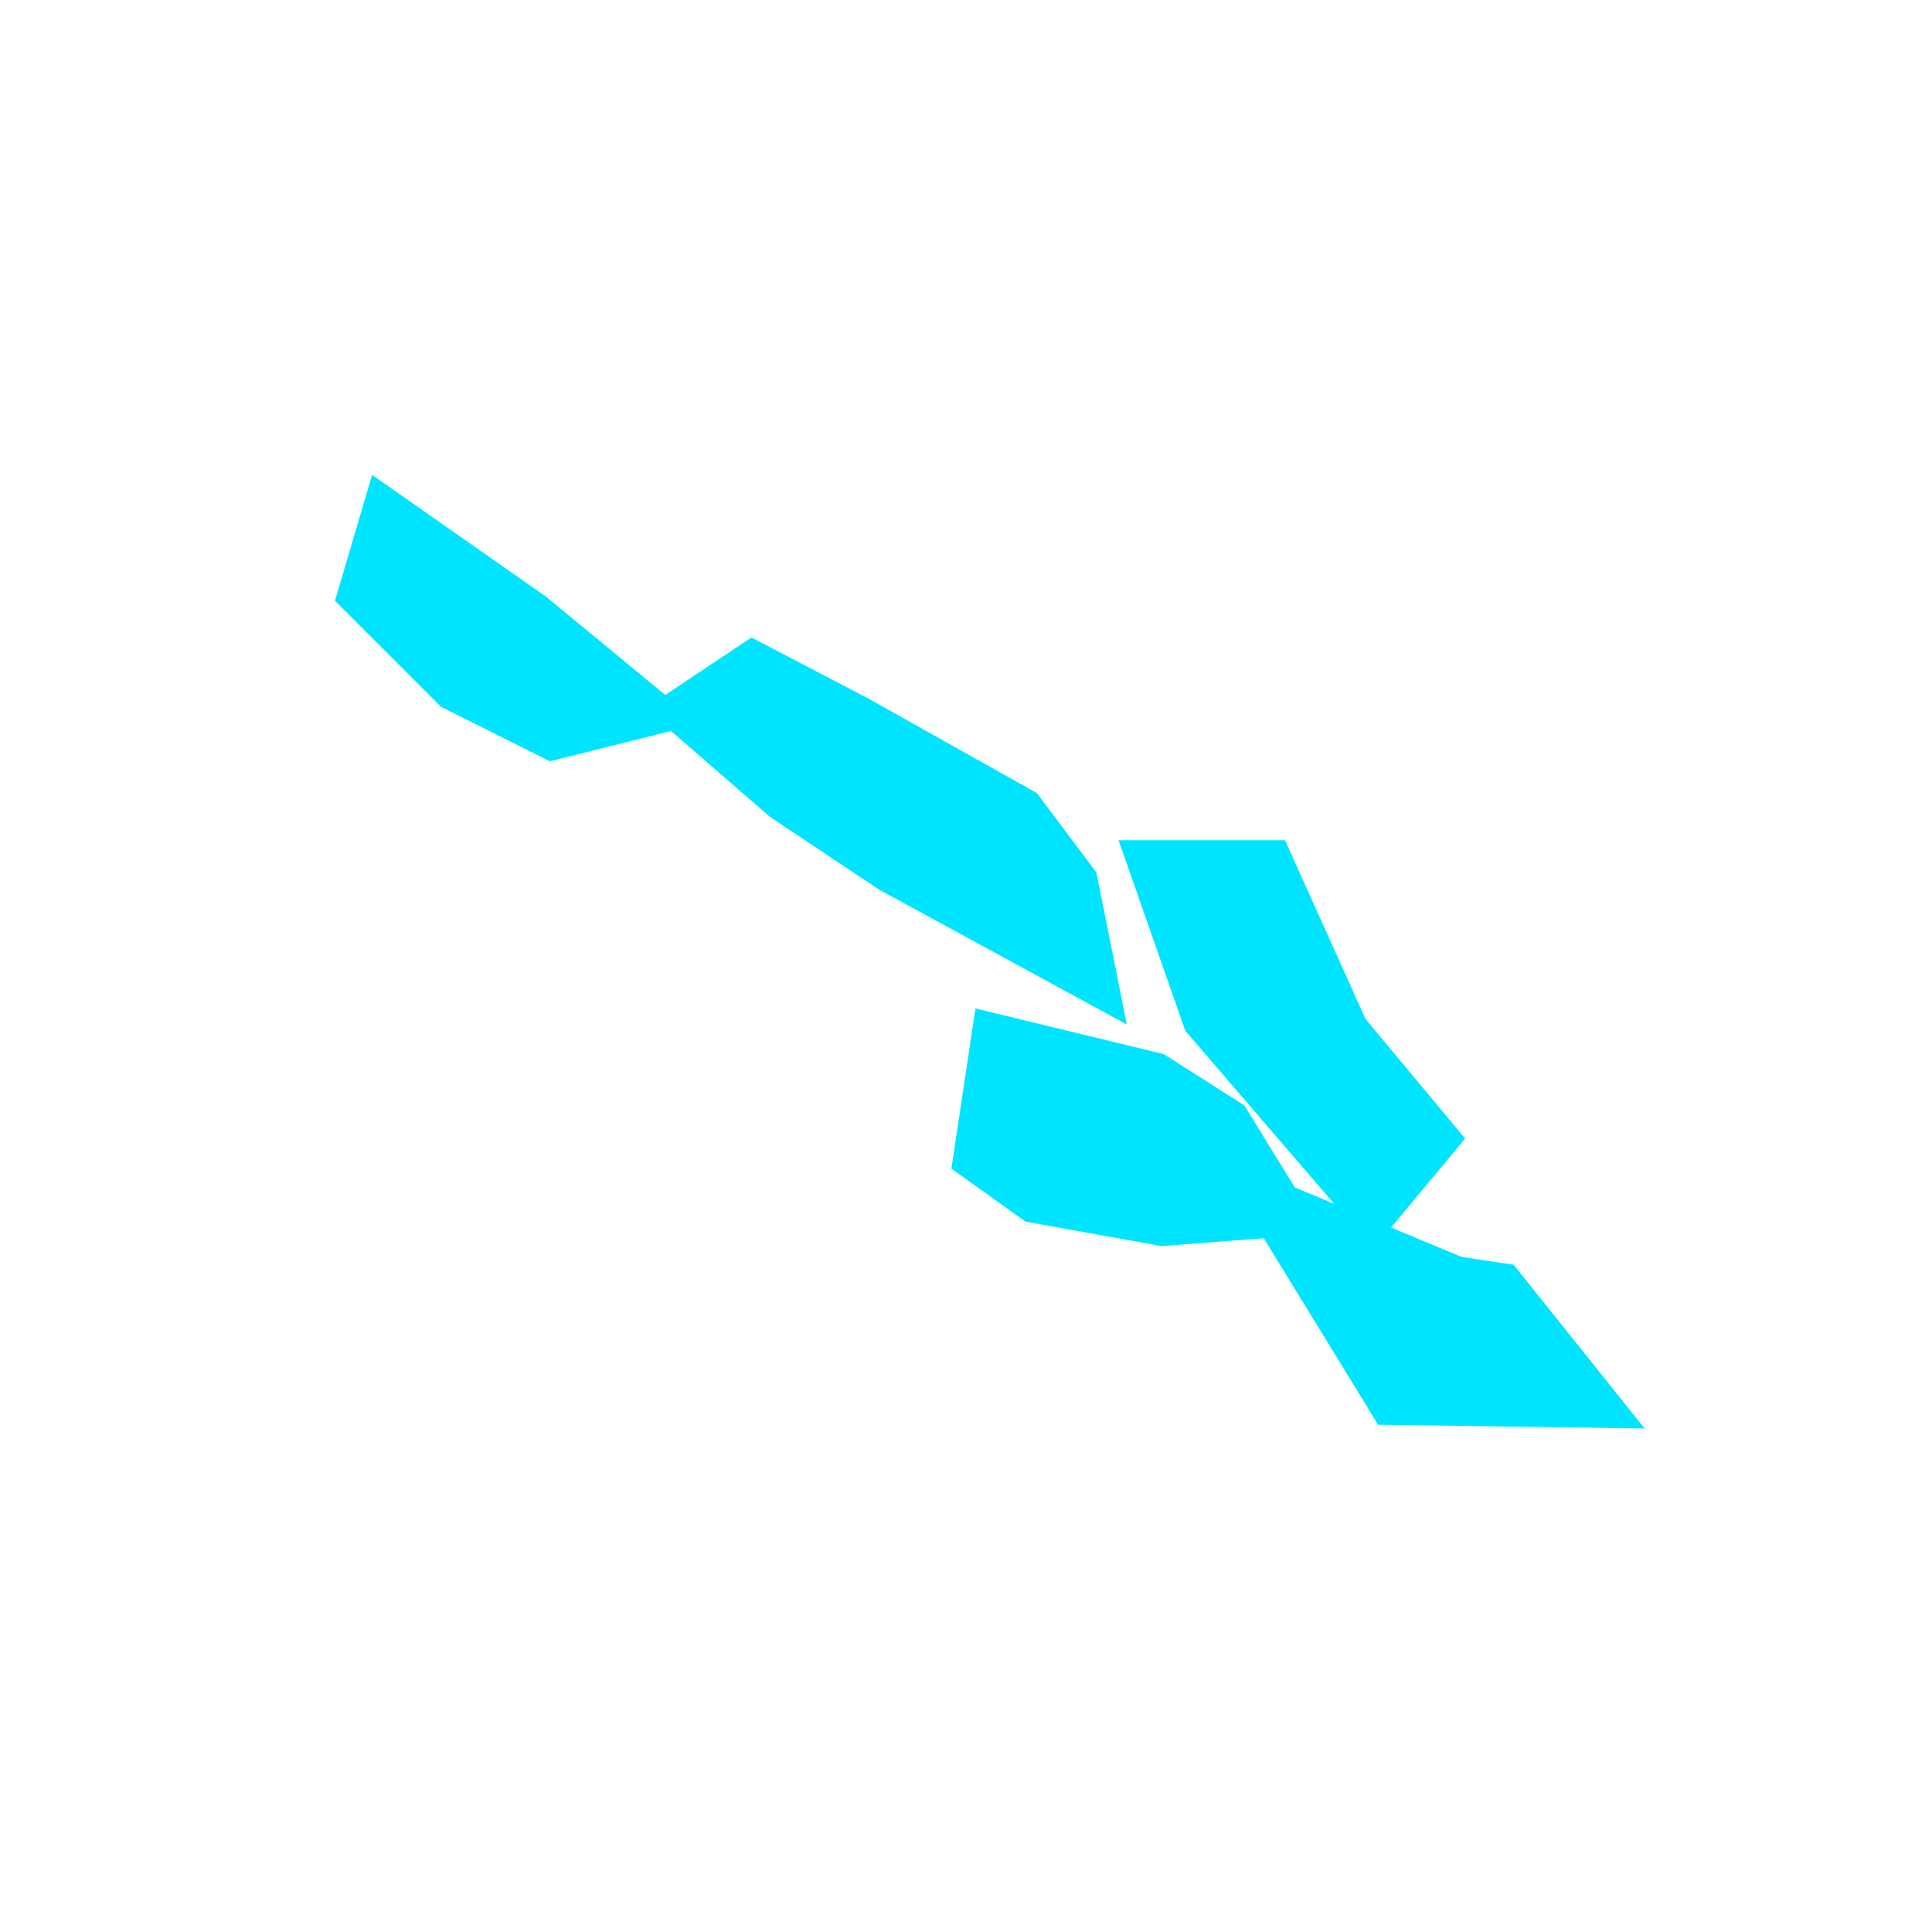
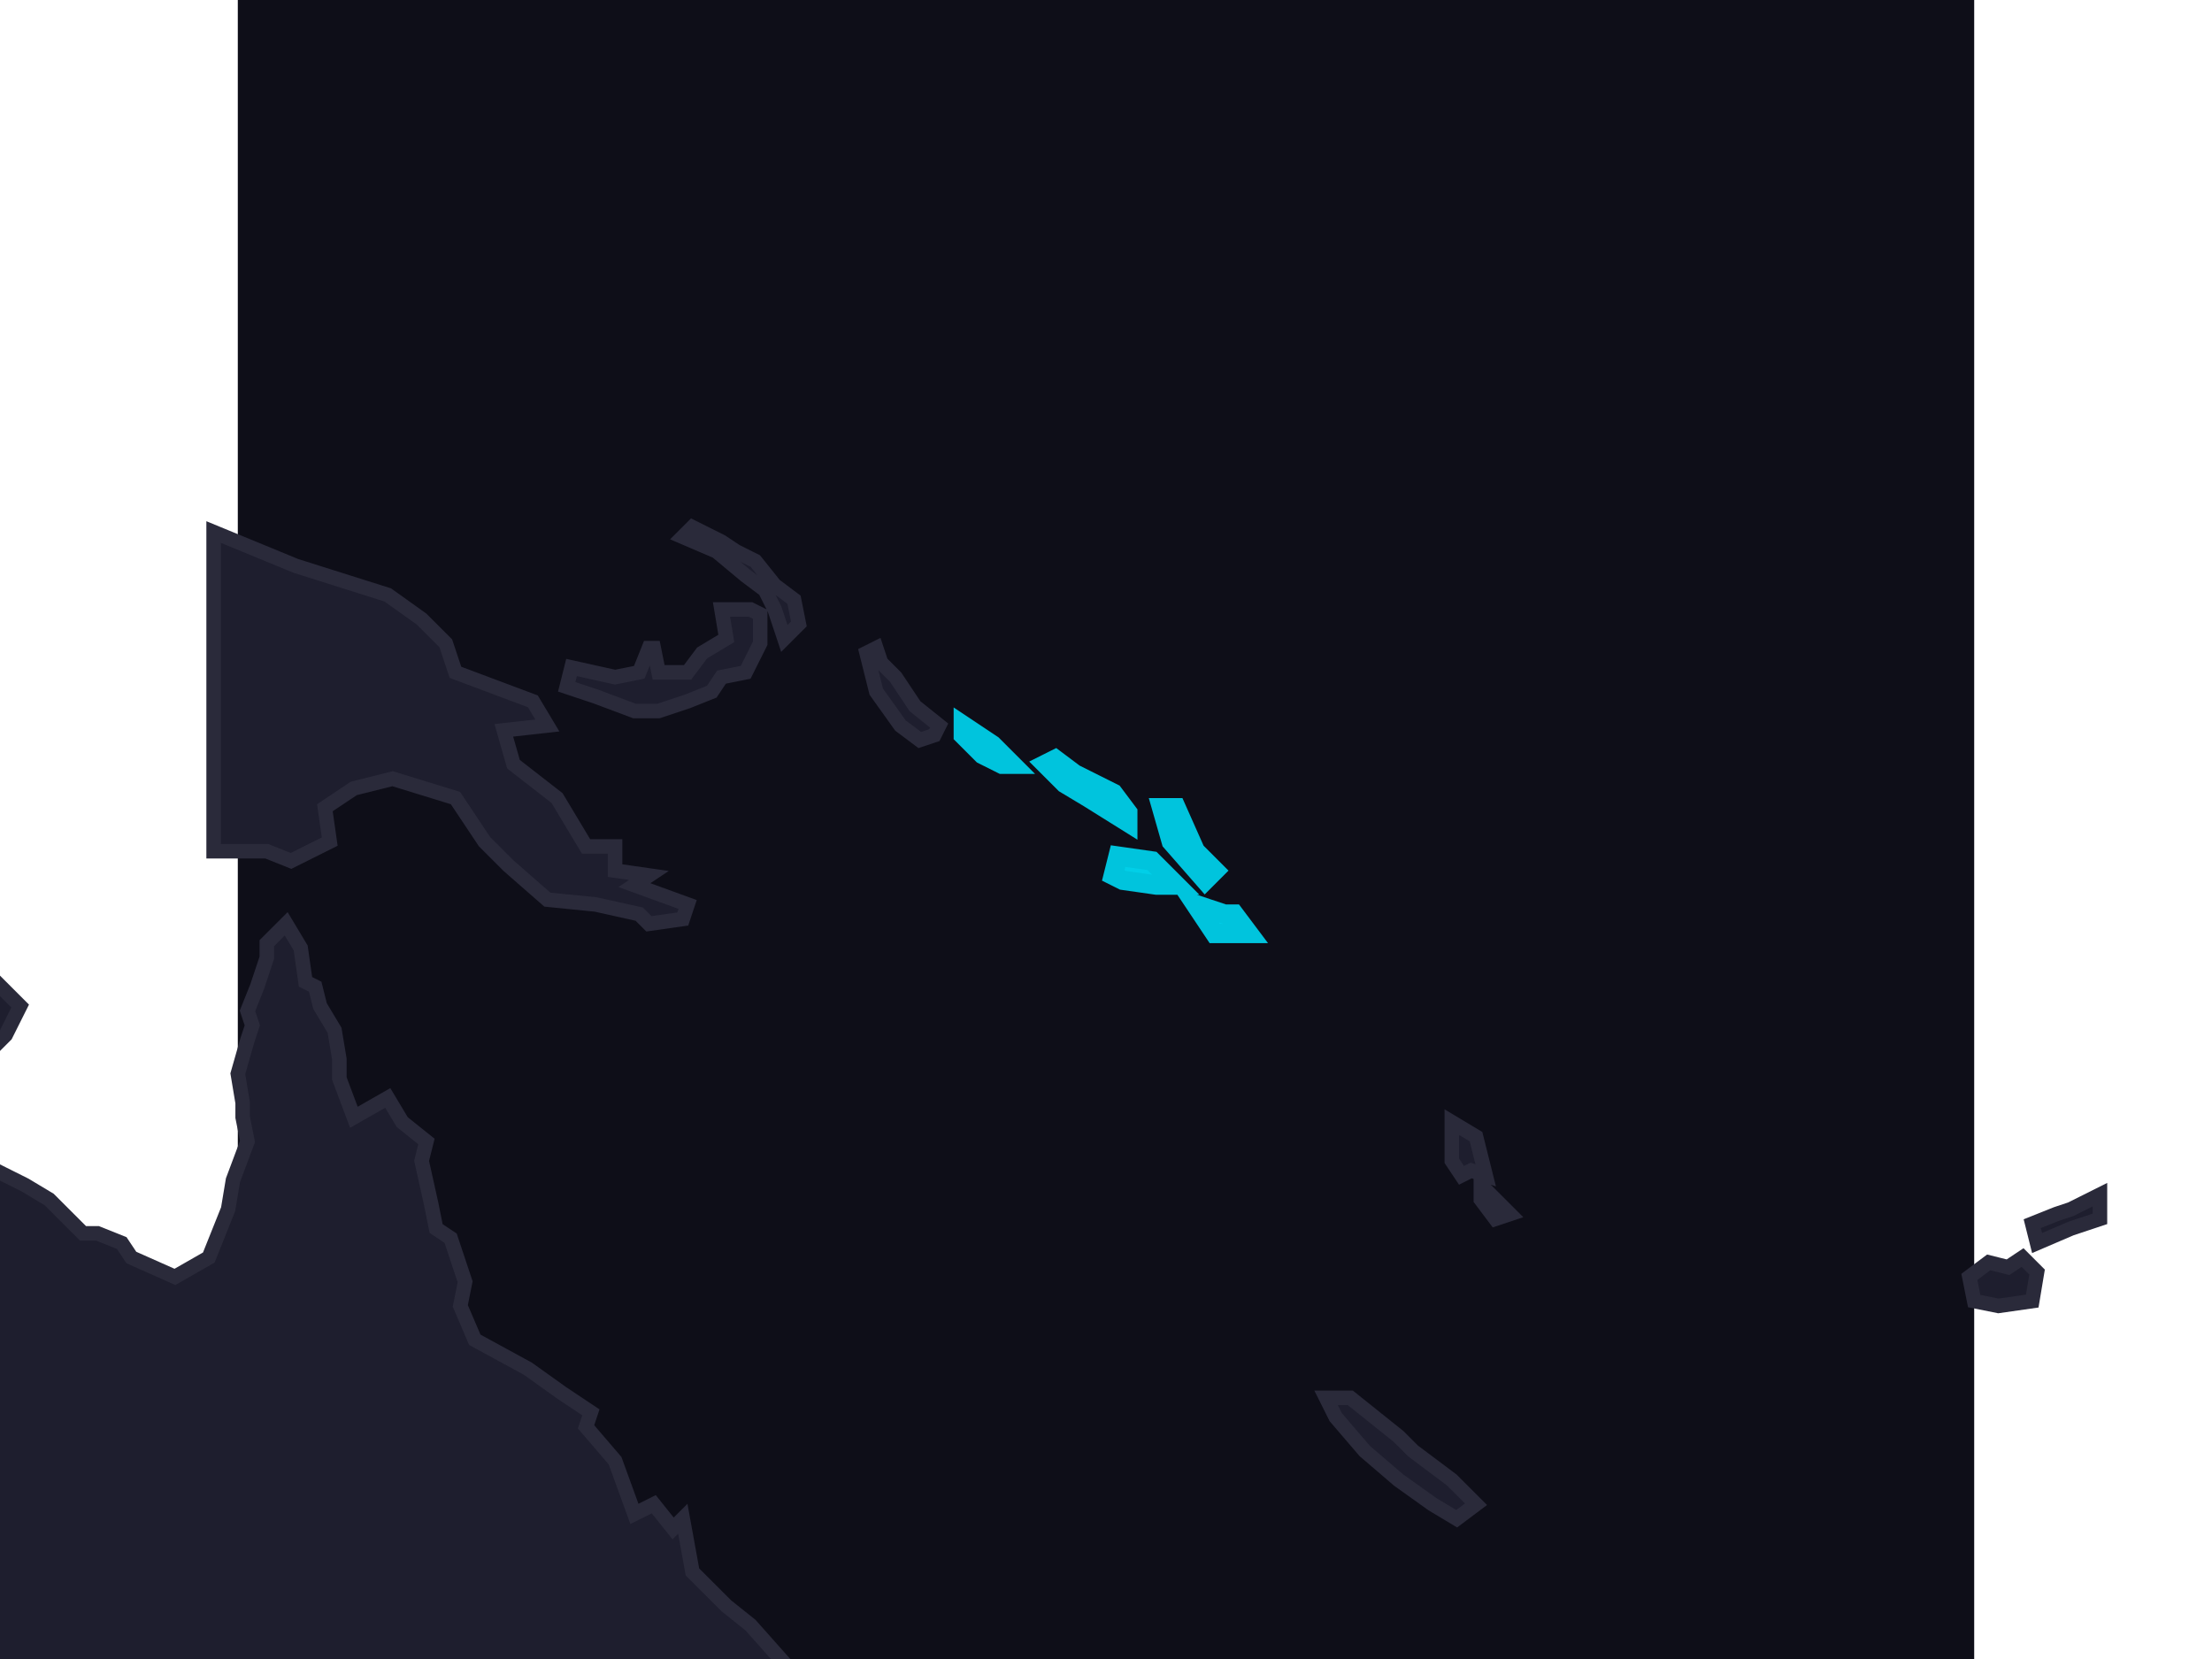
- <svg xmlns="http://www.w3.org/2000/svg" viewBox="154.49 4.60 9.91 8.23" width="300" height="300" preserveAspectRatio="xMidYMid meet">
-   <path d="M162.12,10.48L162.40,10.83L161.70,10.82L161.32,10.20L161.92,10.45L162.12,10.48ZM161.68,9.60L161.53,9.78L160.79,8.92L160.58,8.32L160.92,8.32L161.28,9.12L161.68,9.60ZM160.85,9.87L160.46,9.90L159.85,9.79L159.64,9.64L159.70,9.24L160.36,9.40L160.69,9.61L160.85,9.87ZM159.64,8.02L159.88,8.34L159.92,8.54L159.13,8.11L158.59,7.75L158.21,7.42L158.36,7.32L158.82,7.56L159.64,8.02ZM157.14,7.02L157.54,7.35L157.34,7.40L156.90,7.18L156.49,6.77L156.54,6.60L157.14,7.02Z" fill="#00e5ff" stroke="#00e5ff" stroke-width="0.5" fill-opacity="0.8" />
+ <svg xmlns="http://www.w3.org/2000/svg" viewBox="141.5 -8.4 35.9 34.3" width="400" height="300" preserveAspectRatio="xMidYMid meet">
+   <rect x="141.5" y="-8.4" width="35.9" height="34.3" fill="#0e0e18" />
+   <path d="M180.0,16.3L180.0,16.8L179.4,17.0L178.7,17.3L178.6,16.9L179.1,16.7L179.4,16.6L180.0,16.3ZM178.1,17.8L178.4,17.6L178.7,17.9L178.6,18.5L177.9,18.6L177.4,18.5L177.3,18.0L177.7,17.7L178.1,17.8ZM-179.8,16.2L-179.9,16.7L-180.0,16.8L-180.0,16.3L-179.8,16.2Z" fill="#1e1e2e" stroke="#2a2a3a" stroke-width="0.3" />
+   <path d="M141.0,2.6L142.7,3.3L144.6,3.9L145.3,4.4L145.8,4.9L146.0,5.5L147.6,6.1L147.9,6.6L147.0,6.7L147.2,7.4L148.1,8.1L148.7,9.1L149.3,9.1L149.3,9.6L150.0,9.7L149.7,9.9L150.8,10.3L150.7,10.6L150.0,10.7L149.8,10.5L148.9,10.3L147.9,10.2L147.1,9.5L146.6,9.0L146.0,8.1L144.7,7.7L143.9,7.9L143.3,8.3L143.4,9.0L142.6,9.4L142.1,9.2L141.0,9.2L141.0,5.9L141.0,2.6ZM152.6,3.7L153.0,4.0L153.1,4.5L152.8,4.8L152.6,4.2L152.4,3.8L152.0,3.5L151.4,3.0L150.7,2.7L150.9,2.5L151.5,2.8L151.8,3.0L152.2,3.2L152.6,3.7ZM151.3,5.9L150.8,6.1L150.2,6.3L149.7,6.3L148.9,6.0L148.3,5.8L148.4,5.4L149.3,5.6L149.8,5.5L150.0,5.0L150.1,5.0L150.2,5.5L150.8,5.5L151.1,5.1L151.6,4.8L151.5,4.2L152.1,4.2L152.3,4.3L152.3,4.9L152.0,5.5L151.5,5.6L151.3,5.9ZM154.8,5.3L155.1,5.6L155.5,6.2L156.0,6.6L155.9,6.8L155.6,6.9L155.2,6.6L154.7,5.9L154.5,5.1L154.7,5.0L154.8,5.3Z" fill="#1e1e2e" stroke="#2a2a3a" stroke-width="0.3" />
+   <path d="M167.2,16.1L167.8,16.7L167.5,16.8L167.2,16.4L167.2,16.1ZM166.8,15.9L166.6,15.6L166.6,14.8L167.1,15.1L167.3,15.9L167.0,15.8L166.8,15.9Z" fill="#1e1e2e" stroke="#2a2a3a" stroke-width="0.3" />
+   <path d="M165.8,21.6L166.6,22.2L167.1,22.7L166.7,23.0L166.2,22.7L165.5,22.2L164.8,21.6L164.2,20.9L164.0,20.5L164.5,20.5L165.0,20.9L165.5,21.3L165.8,21.6Z" fill="#1e1e2e" stroke="#2a2a3a" stroke-width="0.3" />
+   <path d="M147.7,44.8L148.3,44.9L148.4,46.4L148.0,46.9L147.9,48.0L147.6,47.6L146.9,48.6L146.7,48.5L146.0,48.5L145.4,47.3L145.3,46.4L144.7,45.2L144.7,44.6L145.4,44.8L146.4,45.2L146.9,45.0L147.7,44.8ZM126.1,34.1L125.1,34.7L124.2,34.9L124.0,35.6L123.7,36.1L122.8,36.1L122.2,36.2L121.3,36.0L120.6,36.1L119.9,36.2L119.3,36.8L119.0,36.8L118.5,37.1L118.0,37.5L117.3,37.4L116.6,37.4L115.6,36.7L115.0,36.4L115.0,35.7L115.5,35.6L115.7,35.3L115.7,34.9L115.8,34.0L115.7,33.4L115.2,32.2L115.0,31.5L115.0,30.9L114.6,30.1L114.6,29.8L114.2,29.3L114.0,28.4L113.5,27.5L113.3,27.1L113.8,27.6L113.4,26.5L113.9,26.8L114.2,27.3L114.2,26.7L113.7,25.8L113.6,25.5L113.4,25.2L113.5,24.5L113.7,24.3L113.8,23.7L113.7,23.1L114.1,22.3L114.2,23.1L114.6,22.4L115.5,22.0L115.9,21.6L116.7,21.2L117.2,21.1L117.4,21.2L118.2,20.8L118.8,20.7L119.0,20.5L119.3,20.4L119.8,20.4L120.9,20.1L121.4,19.6L121.7,19.0L122.2,18.5L122.3,18.1L122.3,17.5L123.0,16.6L123.4,17.5L123.9,17.3L123.5,16.8L123.8,16.3L124.3,16.6L124.4,15.8L124.9,15.3L125.2,14.8L125.7,14.7L125.7,14.4L126.1,14.5L126.1,14.2L126.6,14.1L127.1,14.0L127.8,14.4L128.4,15.0L129.0,15.0L129.6,15.1L129.4,14.6L129.9,13.7L130.3,13.5L130.2,13.2L130.6,12.6L131.2,12.3L131.7,12.4L132.6,12.2L132.6,11.7L131.8,11.3L132.4,11.2L133.0,11.5L133.6,11.9L134.4,12.1L134.7,12.0L135.3,12.3L135.9,12.1L136.3,12.1L136.5,11.9L137.0,12.4L136.7,13.0L136.3,13.4L136.0,13.4L136.1,13.9L135.8,14.4L135.4,14.9L135.5,15.2L136.3,15.7L137.1,16.1L137.6,16.4L138.3,17.1L138.6,17.1L139.1,17.3L139.3,17.6L140.2,18.0L140.9,17.6L141.1,17.1L141.3,16.6L141.4,16.0L141.7,15.2L141.6,14.7L141.6,14.4L141.5,13.8L141.7,13.1L141.8,12.8L141.7,12.5L141.9,12.0L142.1,11.4L142.1,11.1L142.5,10.7L142.8,11.2L142.9,11.9L143.1,12.0L143.2,12.4L143.5,12.9L143.6,13.5L143.6,13.9L143.9,14.7L144.6,14.3L144.9,14.8L145.4,15.2L145.3,15.6L145.5,16.5L145.6,17.0L145.9,17.2L146.2,18.1L146.1,18.6L146.4,19.3L147.5,19.9L148.2,20.4L148.8,20.8L148.7,21.1L149.3,21.8L149.7,22.9L150.1,22.7L150.5,23.2L150.7,23.0L150.9,24.1L151.6,24.8L152.1,25.2L152.9,26.1L153.1,27.0L153.2,27.7L153.1,28.4L153.6,29.3L153.5,30.3L153.3,30.8L153.1,31.9L153.1,32.5L152.9,33.4L152.5,34.5L151.7,35.0L151.3,36.0L151.0,36.6L150.7,37.6L150.3,38.2L150.1,39.2L149.9,40.0L150.0,40.4L149.4,40.8L148.3,40.9L147.4,41.4L146.9,41.9L146.3,42.5L145.5,41.9L144.9,41.7L145.0,41.0L144.5,41.2L143.6,42.2L142.7,41.8L142.2,41.6L141.6,41.5L140.6,41.2L140.0,40.4L139.8,39.4L139.6,38.8L139.1,38.3L138.1,38.2L138.4,37.6L138.2,36.7L137.7,37.5L136.8,37.7L137.4,37.0L137.5,36.3L137.9,35.8L137.8,34.9L137.0,35.9L136.4,36.3L136.0,37.3L135.2,36.8L135.2,36.1L134.6,35.3L134.1,34.8L134.3,34.5L133.0,33.8L132.3,33.8L131.3,33.2L129.5,33.3L128.2,33.7L127.1,34.1L126.1,34.1Z" fill="#1e1e2e" stroke="#2a2a3a" stroke-width="0.3" />
+   <path d="M162.1,10.5L162.4,10.9L161.7,10.9L161.3,10.3L161.9,10.5L162.1,10.5ZM161.7,9.6L161.5,9.8L160.8,9.0L160.6,8.3L160.9,8.3L161.3,9.2L161.7,9.6ZM160.9,9.9L160.5,9.9L159.8,9.8L159.6,9.7L159.7,9.3L160.4,9.4L160.7,9.7L160.9,9.9ZM159.6,8.0L159.9,8.4L159.9,8.6L159.1,8.1L158.6,7.8L158.2,7.4L158.4,7.3L158.8,7.6L159.6,8.0ZM157.1,7.0L157.5,7.4L157.3,7.4L156.9,7.2L156.5,6.8L156.5,6.6L157.1,7.0Z" fill="#00e5ff" stroke="#00c4dd" stroke-width="0.4" fill-opacity="0.9" />
</svg>
